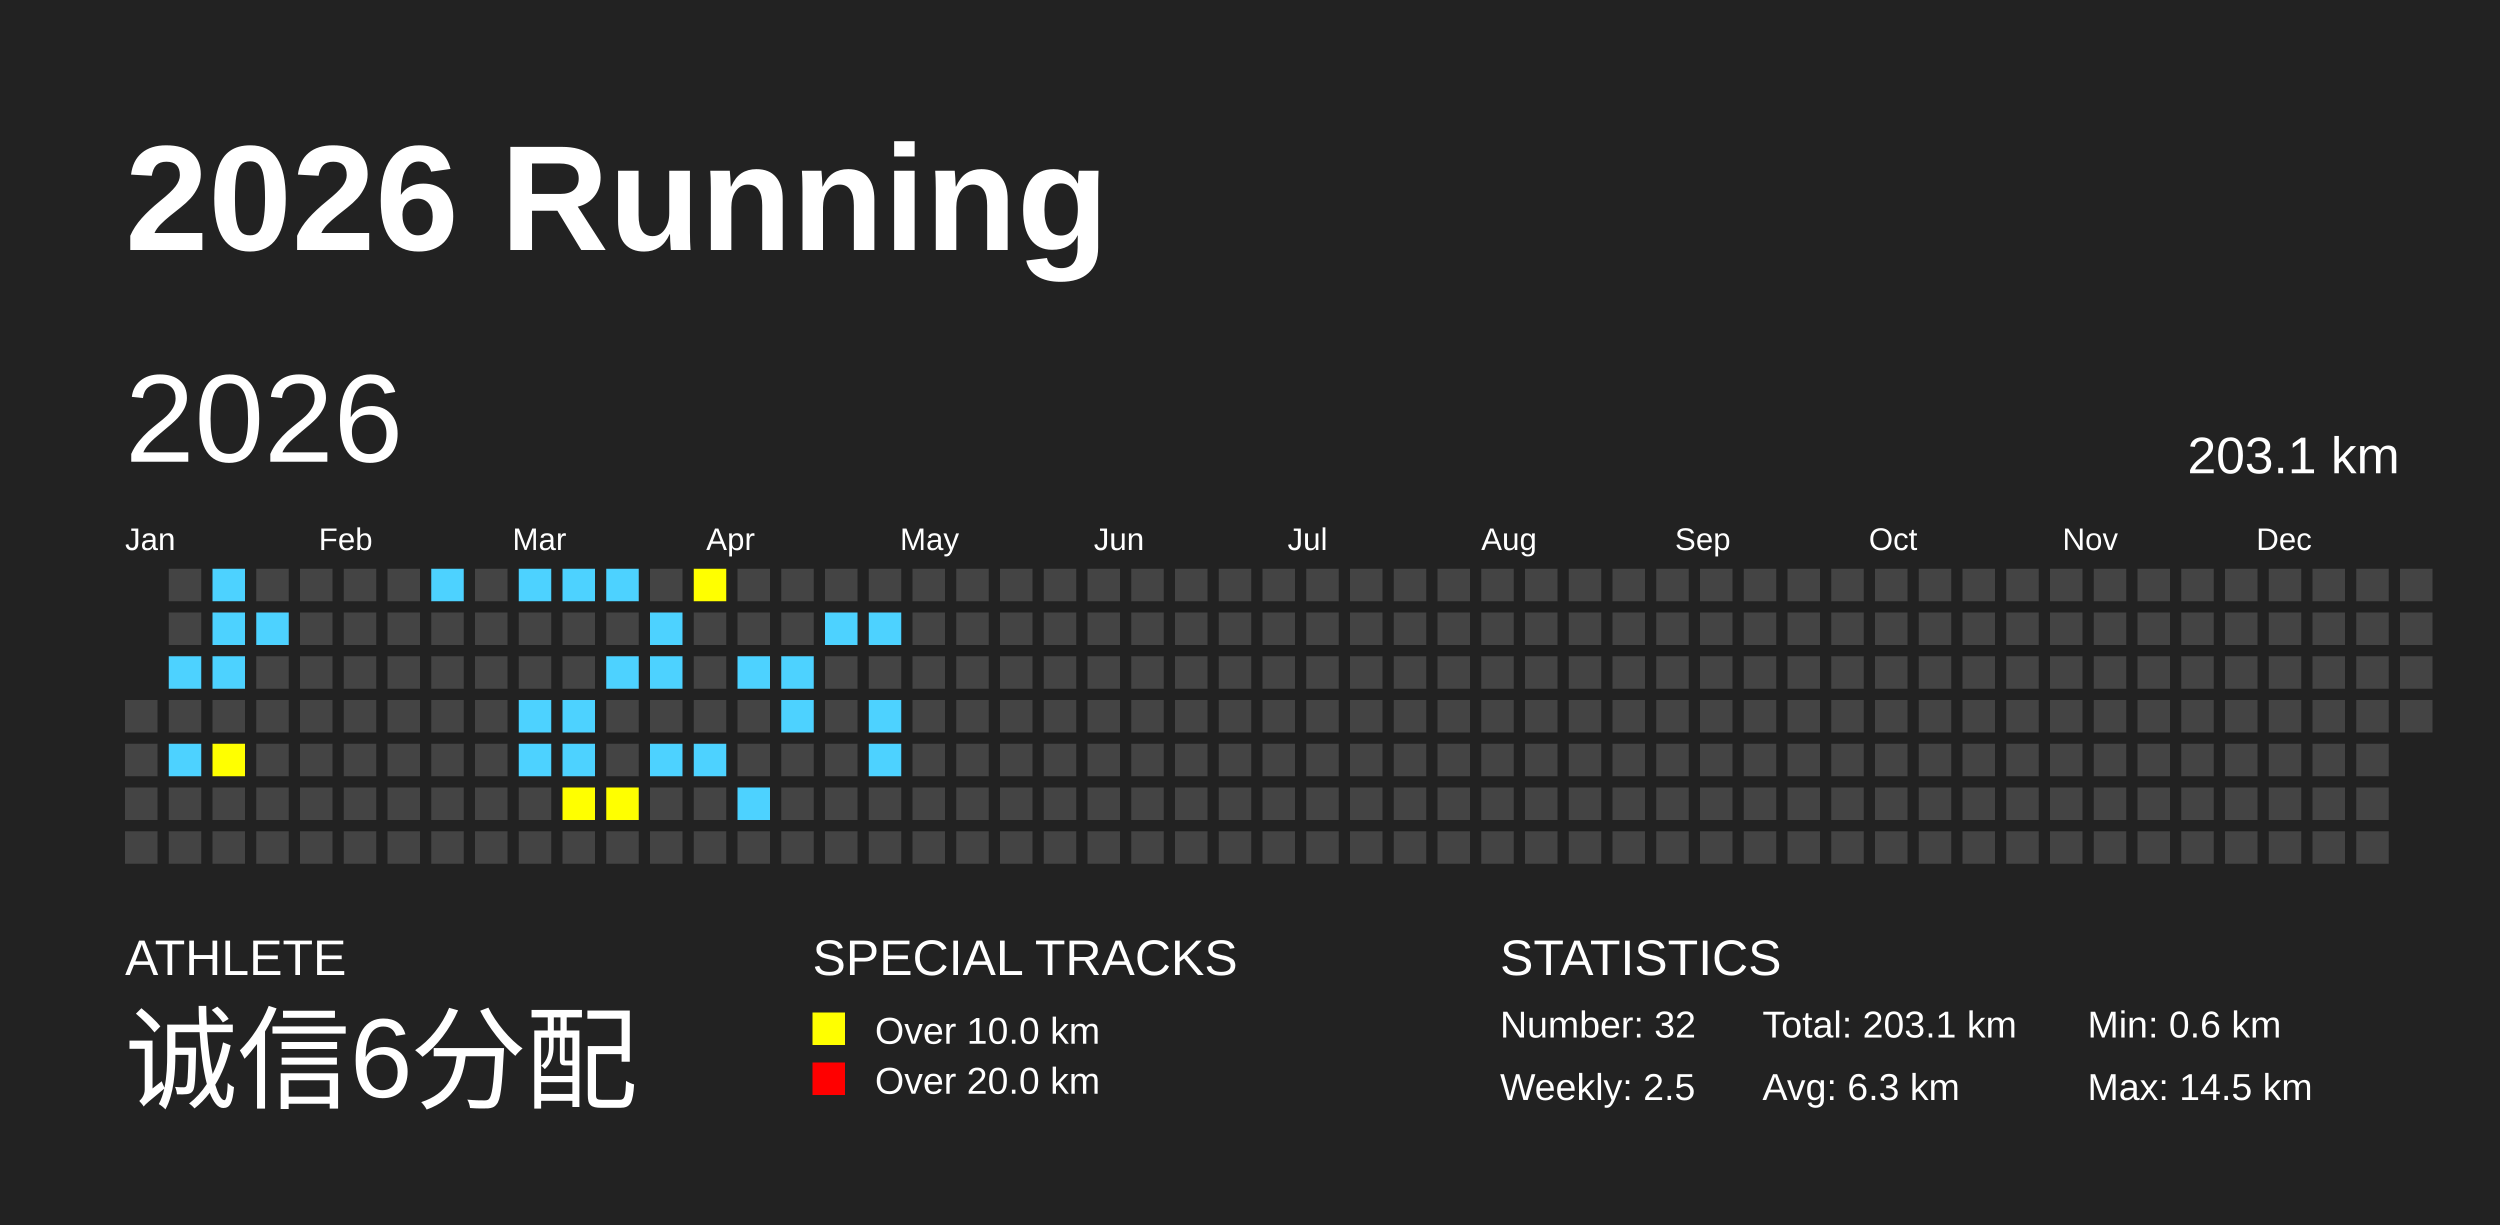
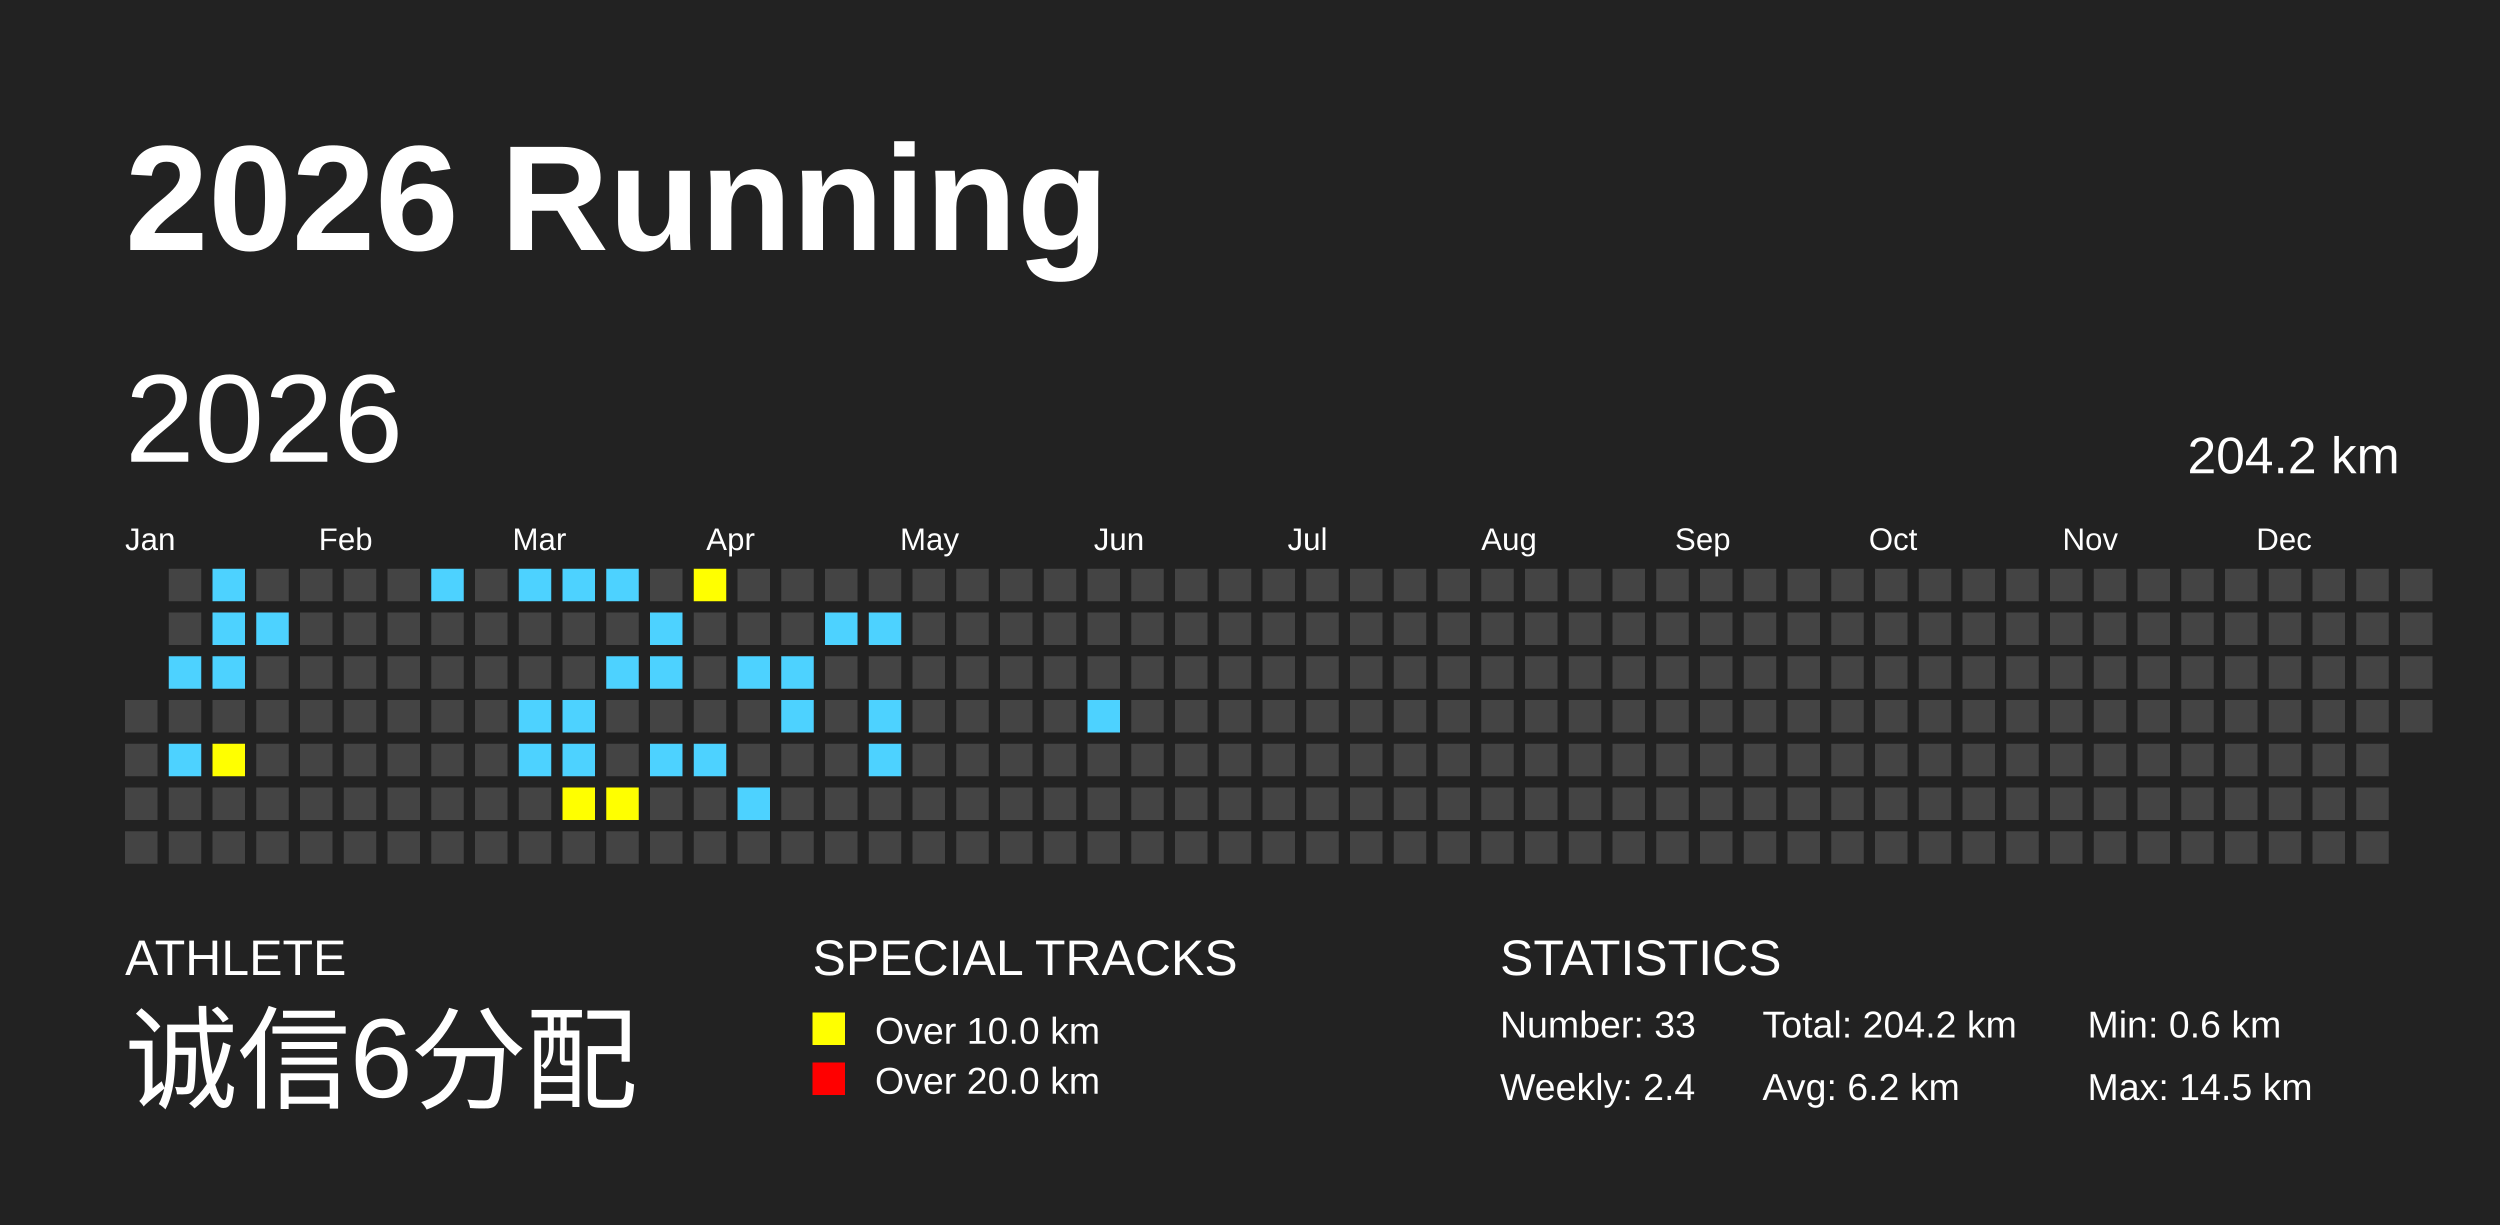
<svg xmlns="http://www.w3.org/2000/svg" baseProfile="full" height="98mm" version="1.1" viewBox="0,0,200,98" width="200mm">
  <defs />
  <rect fill="#222222" height="98" width="200" x="0" y="0" />
  <text fill="#FFFFFF" style="font-size:12px; font-family:Arial; font-weight:bold;" x="10" y="20">2026 Running</text>
  <text fill="#FFFFFF" style="font-size:4px; font-family:Arial" x="10" y="78">ATHLETE</text>
  <text fill="#FFFFFF" style="font-size:9px; font-family:Arial" x="10" y="88">诚信6分配</text>
  <text fill="#FFFFFF" style="font-size:4px; font-family:Arial" x="65" y="78">SPECIAL TRACKS</text>
  <rect fill="yellow" height="2.6" width="2.6" x="65" y="81" />
  <text fill="#FFFFFF" style="font-size:3px; font-family:Arial" x="70" y="83.5">Over 10.0 km</text>
  <rect fill="red" height="2.6" width="2.6" x="65" y="85" />
  <text fill="#FFFFFF" style="font-size:3px; font-family:Arial" x="70" y="87.5">Over 20.0 km</text>
  <text fill="#FFFFFF" style="font-size:4px; font-family:Arial" x="120" y="78">STATISTICS</text>
-   <text fill="#FFFFFF" style="font-size:3px; font-family:Arial" x="120" y="83">Number: 32</text>
-   <text fill="#FFFFFF" style="font-size:3px; font-family:Arial" x="120" y="88">Weekly: 2.5</text>
-   <text fill="#FFFFFF" style="font-size:3px; font-family:Arial" x="141" y="83">Total: 203.1 km</text>
-   <text fill="#FFFFFF" style="font-size:3px; font-family:Arial" x="141" y="88">Avg: 6.3 km</text>
+   <text fill="#FFFFFF" style="font-size:3px; font-family:Arial" x="120" y="83">Number: 33</text>
+   <text fill="#FFFFFF" style="font-size:3px; font-family:Arial" x="120" y="88">Weekly: 2.4</text>
+   <text fill="#FFFFFF" style="font-size:3px; font-family:Arial" x="141" y="83">Total: 204.2 km</text>
+   <text fill="#FFFFFF" style="font-size:3px; font-family:Arial" x="141" y="88">Avg: 6.2 km</text>
  <text fill="#FFFFFF" style="font-size:3px; font-family:Arial" x="167" y="83">Min: 0.6 km</text>
  <text fill="#FFFFFF" style="font-size:3px; font-family:Arial" x="167" y="88">Max: 14.5 km</text>
  <text dominant-baseline="hanging" fill="#FFFFFF" style="font-size:10.0px; font-family:Arial;" x="10" y="30">2026</text>
-   <text dominant-baseline="hanging" fill="#FFFFFF" style="font-size:4.125px; font-family:Arial;" x="175" y="35">203.1 km</text>
+   <text dominant-baseline="hanging" fill="#FFFFFF" style="font-size:4.125px; font-family:Arial;" x="175" y="35">204.2 km</text>
  <text fill="#FFFFFF" style="font-size:2.5px; font-family:Arial" x="10.0" y="44">Jan</text>
  <text fill="#FFFFFF" style="font-size:2.5px; font-family:Arial" x="25.5" y="44">Feb</text>
  <text fill="#FFFFFF" style="font-size:2.5px; font-family:Arial" x="41.0" y="44">Mar</text>
  <text fill="#FFFFFF" style="font-size:2.5px; font-family:Arial" x="56.5" y="44">Apr</text>
  <text fill="#FFFFFF" style="font-size:2.5px; font-family:Arial" x="72.0" y="44">May</text>
  <text fill="#FFFFFF" style="font-size:2.5px; font-family:Arial" x="87.5" y="44">Jun</text>
  <text fill="#FFFFFF" style="font-size:2.5px; font-family:Arial" x="103.0" y="44">Jul</text>
  <text fill="#FFFFFF" style="font-size:2.5px; font-family:Arial" x="118.5" y="44">Aug</text>
  <text fill="#FFFFFF" style="font-size:2.5px; font-family:Arial" x="134.0" y="44">Sep</text>
  <text fill="#FFFFFF" style="font-size:2.5px; font-family:Arial" x="149.5" y="44">Oct</text>
  <text fill="#FFFFFF" style="font-size:2.5px; font-family:Arial" x="165.0" y="44">Nov</text>
  <text fill="#FFFFFF" style="font-size:2.5px; font-family:Arial" x="180.5" y="44">Dec</text>
  <rect fill="#444444" height="2.6" width="2.6" x="10.0" y="56.0" />
  <rect fill="#444444" height="2.6" width="2.6" x="10.0" y="59.5" />
  <rect fill="#444444" height="2.6" width="2.6" x="10.0" y="63.0" />
  <rect fill="#444444" height="2.6" width="2.6" x="10.0" y="66.5" />
  <rect fill="#444444" height="2.6" width="2.6" x="13.5" y="45.5" />
  <rect fill="#444444" height="2.6" width="2.6" x="13.5" y="49.0" />
  <rect fill="#4DD2FF" height="2.6" width="2.6" x="13.5" y="52.5" />
  <rect fill="#444444" height="2.6" width="2.6" x="13.5" y="56.0" />
  <rect fill="#4DD2FF" height="2.6" width="2.6" x="13.5" y="59.5" />
  <rect fill="#444444" height="2.6" width="2.6" x="13.5" y="63.0" />
  <rect fill="#444444" height="2.6" width="2.6" x="13.5" y="66.5" />
  <rect fill="#4DD2FF" height="2.6" width="2.6" x="17.0" y="45.5" />
  <rect fill="#4DD2FF" height="2.6" width="2.6" x="17.0" y="49.0" />
  <rect fill="#4DD2FF" height="2.6" width="2.6" x="17.0" y="52.5" />
  <rect fill="#444444" height="2.6" width="2.6" x="17.0" y="56.0" />
  <rect fill="yellow" height="2.6" width="2.6" x="17.0" y="59.5" />
  <rect fill="#444444" height="2.6" width="2.6" x="17.0" y="63.0" />
  <rect fill="#444444" height="2.6" width="2.6" x="17.0" y="66.5" />
  <rect fill="#444444" height="2.6" width="2.6" x="20.5" y="45.5" />
  <rect fill="#4DD2FF" height="2.6" width="2.6" x="20.5" y="49.0" />
  <rect fill="#444444" height="2.6" width="2.6" x="20.5" y="52.5" />
  <rect fill="#444444" height="2.6" width="2.6" x="20.5" y="56.0" />
  <rect fill="#444444" height="2.6" width="2.6" x="20.5" y="59.5" />
  <rect fill="#444444" height="2.6" width="2.6" x="20.5" y="63.0" />
  <rect fill="#444444" height="2.6" width="2.6" x="20.5" y="66.5" />
  <rect fill="#444444" height="2.6" width="2.6" x="24.0" y="45.5" />
  <rect fill="#444444" height="2.6" width="2.6" x="24.0" y="49.0" />
  <rect fill="#444444" height="2.6" width="2.6" x="24.0" y="52.5" />
  <rect fill="#444444" height="2.6" width="2.6" x="24.0" y="56.0" />
  <rect fill="#444444" height="2.6" width="2.6" x="24.0" y="59.5" />
  <rect fill="#444444" height="2.6" width="2.6" x="24.0" y="63.0" />
  <rect fill="#444444" height="2.6" width="2.6" x="24.0" y="66.5" />
  <rect fill="#444444" height="2.6" width="2.6" x="27.5" y="45.5" />
  <rect fill="#444444" height="2.6" width="2.6" x="27.5" y="49.0" />
  <rect fill="#444444" height="2.6" width="2.6" x="27.5" y="52.5" />
  <rect fill="#444444" height="2.6" width="2.6" x="27.5" y="56.0" />
  <rect fill="#444444" height="2.6" width="2.6" x="27.5" y="59.5" />
  <rect fill="#444444" height="2.6" width="2.6" x="27.5" y="63.0" />
  <rect fill="#444444" height="2.6" width="2.6" x="27.5" y="66.5" />
  <rect fill="#444444" height="2.6" width="2.6" x="31.0" y="45.5" />
  <rect fill="#444444" height="2.6" width="2.6" x="31.0" y="49.0" />
  <rect fill="#444444" height="2.6" width="2.6" x="31.0" y="52.5" />
  <rect fill="#444444" height="2.6" width="2.6" x="31.0" y="56.0" />
  <rect fill="#444444" height="2.6" width="2.6" x="31.0" y="59.5" />
  <rect fill="#444444" height="2.6" width="2.6" x="31.0" y="63.0" />
  <rect fill="#444444" height="2.6" width="2.6" x="31.0" y="66.5" />
  <rect fill="#4DD2FF" height="2.6" width="2.6" x="34.5" y="45.5" />
  <rect fill="#444444" height="2.6" width="2.6" x="34.5" y="49.0" />
  <rect fill="#444444" height="2.6" width="2.6" x="34.5" y="52.5" />
  <rect fill="#444444" height="2.6" width="2.6" x="34.5" y="56.0" />
  <rect fill="#444444" height="2.6" width="2.6" x="34.5" y="59.5" />
  <rect fill="#444444" height="2.6" width="2.6" x="34.5" y="63.0" />
  <rect fill="#444444" height="2.6" width="2.6" x="34.5" y="66.5" />
  <rect fill="#444444" height="2.6" width="2.6" x="38.0" y="45.5" />
  <rect fill="#444444" height="2.6" width="2.6" x="38.0" y="49.0" />
  <rect fill="#444444" height="2.6" width="2.6" x="38.0" y="52.5" />
  <rect fill="#444444" height="2.6" width="2.6" x="38.0" y="56.0" />
  <rect fill="#444444" height="2.6" width="2.6" x="38.0" y="59.5" />
  <rect fill="#444444" height="2.6" width="2.6" x="38.0" y="63.0" />
  <rect fill="#444444" height="2.6" width="2.6" x="38.0" y="66.5" />
  <rect fill="#4DD2FF" height="2.6" width="2.6" x="41.5" y="45.5" />
  <rect fill="#444444" height="2.6" width="2.6" x="41.5" y="49.0" />
  <rect fill="#444444" height="2.6" width="2.6" x="41.5" y="52.5" />
  <rect fill="#4DD2FF" height="2.6" width="2.6" x="41.5" y="56.0" />
  <rect fill="#4DD2FF" height="2.6" width="2.6" x="41.5" y="59.5" />
  <rect fill="#444444" height="2.6" width="2.6" x="41.5" y="63.0" />
  <rect fill="#444444" height="2.6" width="2.6" x="41.5" y="66.5" />
  <rect fill="#4DD2FF" height="2.6" width="2.6" x="45.0" y="45.5" />
  <rect fill="#444444" height="2.6" width="2.6" x="45.0" y="49.0" />
  <rect fill="#444444" height="2.6" width="2.6" x="45.0" y="52.5" />
  <rect fill="#4DD2FF" height="2.6" width="2.6" x="45.0" y="56.0" />
  <rect fill="#4DD2FF" height="2.6" width="2.6" x="45.0" y="59.5" />
  <rect fill="yellow" height="2.6" width="2.6" x="45.0" y="63.0" />
  <rect fill="#444444" height="2.6" width="2.6" x="45.0" y="66.5" />
  <rect fill="#4DD2FF" height="2.6" width="2.6" x="48.5" y="45.5" />
  <rect fill="#444444" height="2.6" width="2.6" x="48.5" y="49.0" />
  <rect fill="#4DD2FF" height="2.6" width="2.6" x="48.5" y="52.5" />
  <rect fill="#444444" height="2.6" width="2.6" x="48.5" y="56.0" />
  <rect fill="#444444" height="2.6" width="2.6" x="48.5" y="59.5" />
  <rect fill="yellow" height="2.6" width="2.6" x="48.5" y="63.0" />
  <rect fill="#444444" height="2.6" width="2.6" x="48.5" y="66.5" />
  <rect fill="#444444" height="2.6" width="2.6" x="52.0" y="45.5" />
  <rect fill="#4DD2FF" height="2.6" width="2.6" x="52.0" y="49.0" />
  <rect fill="#4DD2FF" height="2.6" width="2.6" x="52.0" y="52.5" />
  <rect fill="#444444" height="2.6" width="2.6" x="52.0" y="56.0" />
  <rect fill="#4DD2FF" height="2.6" width="2.6" x="52.0" y="59.5" />
  <rect fill="#444444" height="2.6" width="2.6" x="52.0" y="63.0" />
  <rect fill="#444444" height="2.6" width="2.6" x="52.0" y="66.5" />
  <rect fill="yellow" height="2.6" width="2.6" x="55.5" y="45.5" />
  <rect fill="#444444" height="2.6" width="2.6" x="55.5" y="49.0" />
  <rect fill="#444444" height="2.6" width="2.6" x="55.5" y="52.5" />
  <rect fill="#444444" height="2.6" width="2.6" x="55.5" y="56.0" />
  <rect fill="#4DD2FF" height="2.6" width="2.6" x="55.5" y="59.5" />
  <rect fill="#444444" height="2.6" width="2.6" x="55.5" y="63.0" />
  <rect fill="#444444" height="2.6" width="2.6" x="55.5" y="66.5" />
  <rect fill="#444444" height="2.6" width="2.6" x="59.0" y="45.5" />
  <rect fill="#444444" height="2.6" width="2.6" x="59.0" y="49.0" />
  <rect fill="#4DD2FF" height="2.6" width="2.6" x="59.0" y="52.5" />
  <rect fill="#444444" height="2.6" width="2.6" x="59.0" y="56.0" />
  <rect fill="#444444" height="2.6" width="2.6" x="59.0" y="59.5" />
  <rect fill="#4DD2FF" height="2.6" width="2.6" x="59.0" y="63.0" />
  <rect fill="#444444" height="2.6" width="2.6" x="59.0" y="66.5" />
  <rect fill="#444444" height="2.6" width="2.6" x="62.5" y="45.5" />
  <rect fill="#444444" height="2.6" width="2.6" x="62.5" y="49.0" />
  <rect fill="#4DD2FF" height="2.6" width="2.6" x="62.5" y="52.5" />
  <rect fill="#4DD2FF" height="2.6" width="2.6" x="62.5" y="56.0" />
  <rect fill="#444444" height="2.6" width="2.6" x="62.5" y="59.5" />
  <rect fill="#444444" height="2.6" width="2.6" x="62.5" y="63.0" />
  <rect fill="#444444" height="2.6" width="2.6" x="62.5" y="66.5" />
  <rect fill="#444444" height="2.6" width="2.6" x="66.0" y="45.5" />
  <rect fill="#4DD2FF" height="2.6" width="2.6" x="66.0" y="49.0" />
  <rect fill="#444444" height="2.6" width="2.6" x="66.0" y="52.5" />
  <rect fill="#444444" height="2.6" width="2.6" x="66.0" y="56.0" />
  <rect fill="#444444" height="2.6" width="2.6" x="66.0" y="59.5" />
  <rect fill="#444444" height="2.6" width="2.6" x="66.0" y="63.0" />
  <rect fill="#444444" height="2.6" width="2.6" x="66.0" y="66.5" />
  <rect fill="#444444" height="2.6" width="2.6" x="69.5" y="45.5" />
  <rect fill="#4DD2FF" height="2.6" width="2.6" x="69.5" y="49.0" />
  <rect fill="#444444" height="2.6" width="2.6" x="69.5" y="52.5" />
  <rect fill="#4DD2FF" height="2.6" width="2.6" x="69.5" y="56.0" />
  <rect fill="#4DD2FF" height="2.6" width="2.6" x="69.5" y="59.5" />
  <rect fill="#444444" height="2.6" width="2.6" x="69.5" y="63.0" />
  <rect fill="#444444" height="2.6" width="2.6" x="69.5" y="66.5" />
  <rect fill="#444444" height="2.6" width="2.6" x="73.0" y="45.5" />
  <rect fill="#444444" height="2.6" width="2.6" x="73.0" y="49.0" />
  <rect fill="#444444" height="2.6" width="2.6" x="73.0" y="52.5" />
  <rect fill="#444444" height="2.6" width="2.6" x="73.0" y="56.0" />
  <rect fill="#444444" height="2.6" width="2.6" x="73.0" y="59.5" />
  <rect fill="#444444" height="2.6" width="2.6" x="73.0" y="63.0" />
  <rect fill="#444444" height="2.6" width="2.6" x="73.0" y="66.5" />
  <rect fill="#444444" height="2.6" width="2.6" x="76.5" y="45.5" />
  <rect fill="#444444" height="2.6" width="2.6" x="76.5" y="49.0" />
  <rect fill="#444444" height="2.6" width="2.6" x="76.5" y="52.5" />
  <rect fill="#444444" height="2.6" width="2.6" x="76.5" y="56.0" />
  <rect fill="#444444" height="2.6" width="2.6" x="76.5" y="59.5" />
  <rect fill="#444444" height="2.6" width="2.6" x="76.5" y="63.0" />
  <rect fill="#444444" height="2.6" width="2.6" x="76.5" y="66.5" />
  <rect fill="#444444" height="2.6" width="2.6" x="80.0" y="45.5" />
  <rect fill="#444444" height="2.6" width="2.6" x="80.0" y="49.0" />
  <rect fill="#444444" height="2.6" width="2.6" x="80.0" y="52.5" />
  <rect fill="#444444" height="2.6" width="2.6" x="80.0" y="56.0" />
  <rect fill="#444444" height="2.6" width="2.6" x="80.0" y="59.5" />
  <rect fill="#444444" height="2.6" width="2.6" x="80.0" y="63.0" />
  <rect fill="#444444" height="2.6" width="2.6" x="80.0" y="66.5" />
  <rect fill="#444444" height="2.6" width="2.6" x="83.5" y="45.5" />
  <rect fill="#444444" height="2.6" width="2.6" x="83.5" y="49.0" />
  <rect fill="#444444" height="2.6" width="2.6" x="83.5" y="52.5" />
  <rect fill="#444444" height="2.6" width="2.6" x="83.5" y="56.0" />
  <rect fill="#444444" height="2.6" width="2.6" x="83.5" y="59.5" />
  <rect fill="#444444" height="2.6" width="2.6" x="83.5" y="63.0" />
  <rect fill="#444444" height="2.6" width="2.6" x="83.5" y="66.5" />
  <rect fill="#444444" height="2.6" width="2.6" x="87.0" y="45.5" />
  <rect fill="#444444" height="2.6" width="2.6" x="87.0" y="49.0" />
  <rect fill="#444444" height="2.6" width="2.6" x="87.0" y="52.5" />
-   <rect fill="#444444" height="2.6" width="2.6" x="87.0" y="56.0" />
+   <rect fill="#4DD2FF" height="2.6" width="2.6" x="87.0" y="56.0" />
  <rect fill="#444444" height="2.6" width="2.6" x="87.0" y="59.5" />
  <rect fill="#444444" height="2.6" width="2.6" x="87.0" y="63.0" />
  <rect fill="#444444" height="2.6" width="2.6" x="87.0" y="66.5" />
  <rect fill="#444444" height="2.6" width="2.6" x="90.5" y="45.5" />
  <rect fill="#444444" height="2.6" width="2.6" x="90.5" y="49.0" />
  <rect fill="#444444" height="2.6" width="2.6" x="90.5" y="52.5" />
  <rect fill="#444444" height="2.6" width="2.6" x="90.5" y="56.0" />
  <rect fill="#444444" height="2.6" width="2.6" x="90.5" y="59.5" />
  <rect fill="#444444" height="2.6" width="2.6" x="90.5" y="63.0" />
  <rect fill="#444444" height="2.6" width="2.6" x="90.5" y="66.5" />
  <rect fill="#444444" height="2.6" width="2.6" x="94.0" y="45.5" />
  <rect fill="#444444" height="2.6" width="2.6" x="94.0" y="49.0" />
  <rect fill="#444444" height="2.6" width="2.6" x="94.0" y="52.5" />
  <rect fill="#444444" height="2.6" width="2.6" x="94.0" y="56.0" />
  <rect fill="#444444" height="2.6" width="2.6" x="94.0" y="59.5" />
  <rect fill="#444444" height="2.6" width="2.6" x="94.0" y="63.0" />
  <rect fill="#444444" height="2.6" width="2.6" x="94.0" y="66.5" />
  <rect fill="#444444" height="2.6" width="2.6" x="97.5" y="45.5" />
  <rect fill="#444444" height="2.6" width="2.6" x="97.5" y="49.0" />
  <rect fill="#444444" height="2.6" width="2.6" x="97.5" y="52.5" />
  <rect fill="#444444" height="2.6" width="2.6" x="97.5" y="56.0" />
  <rect fill="#444444" height="2.6" width="2.6" x="97.5" y="59.5" />
  <rect fill="#444444" height="2.6" width="2.6" x="97.5" y="63.0" />
  <rect fill="#444444" height="2.6" width="2.6" x="97.5" y="66.5" />
  <rect fill="#444444" height="2.6" width="2.6" x="101.0" y="45.5" />
  <rect fill="#444444" height="2.6" width="2.6" x="101.0" y="49.0" />
  <rect fill="#444444" height="2.6" width="2.6" x="101.0" y="52.5" />
  <rect fill="#444444" height="2.6" width="2.6" x="101.0" y="56.0" />
  <rect fill="#444444" height="2.6" width="2.6" x="101.0" y="59.5" />
  <rect fill="#444444" height="2.6" width="2.6" x="101.0" y="63.0" />
  <rect fill="#444444" height="2.6" width="2.6" x="101.0" y="66.5" />
  <rect fill="#444444" height="2.6" width="2.6" x="104.5" y="45.5" />
  <rect fill="#444444" height="2.6" width="2.6" x="104.5" y="49.0" />
  <rect fill="#444444" height="2.6" width="2.6" x="104.5" y="52.5" />
  <rect fill="#444444" height="2.6" width="2.6" x="104.5" y="56.0" />
  <rect fill="#444444" height="2.6" width="2.6" x="104.5" y="59.5" />
  <rect fill="#444444" height="2.6" width="2.6" x="104.5" y="63.0" />
  <rect fill="#444444" height="2.6" width="2.6" x="104.5" y="66.5" />
  <rect fill="#444444" height="2.6" width="2.6" x="108.0" y="45.5" />
  <rect fill="#444444" height="2.6" width="2.6" x="108.0" y="49.0" />
  <rect fill="#444444" height="2.6" width="2.6" x="108.0" y="52.5" />
  <rect fill="#444444" height="2.6" width="2.6" x="108.0" y="56.0" />
  <rect fill="#444444" height="2.6" width="2.6" x="108.0" y="59.5" />
  <rect fill="#444444" height="2.6" width="2.6" x="108.0" y="63.0" />
  <rect fill="#444444" height="2.6" width="2.6" x="108.0" y="66.5" />
  <rect fill="#444444" height="2.6" width="2.6" x="111.5" y="45.5" />
  <rect fill="#444444" height="2.6" width="2.6" x="111.5" y="49.0" />
  <rect fill="#444444" height="2.6" width="2.6" x="111.5" y="52.5" />
  <rect fill="#444444" height="2.6" width="2.6" x="111.5" y="56.0" />
  <rect fill="#444444" height="2.6" width="2.6" x="111.5" y="59.5" />
  <rect fill="#444444" height="2.6" width="2.6" x="111.5" y="63.0" />
  <rect fill="#444444" height="2.6" width="2.6" x="111.5" y="66.5" />
  <rect fill="#444444" height="2.6" width="2.6" x="115.0" y="45.5" />
  <rect fill="#444444" height="2.6" width="2.6" x="115.0" y="49.0" />
  <rect fill="#444444" height="2.6" width="2.6" x="115.0" y="52.5" />
  <rect fill="#444444" height="2.6" width="2.6" x="115.0" y="56.0" />
  <rect fill="#444444" height="2.6" width="2.6" x="115.0" y="59.5" />
  <rect fill="#444444" height="2.6" width="2.6" x="115.0" y="63.0" />
  <rect fill="#444444" height="2.6" width="2.6" x="115.0" y="66.5" />
  <rect fill="#444444" height="2.6" width="2.6" x="118.5" y="45.5" />
  <rect fill="#444444" height="2.6" width="2.6" x="118.5" y="49.0" />
  <rect fill="#444444" height="2.6" width="2.6" x="118.5" y="52.5" />
  <rect fill="#444444" height="2.6" width="2.6" x="118.5" y="56.0" />
  <rect fill="#444444" height="2.6" width="2.6" x="118.5" y="59.5" />
  <rect fill="#444444" height="2.6" width="2.6" x="118.5" y="63.0" />
  <rect fill="#444444" height="2.6" width="2.6" x="118.5" y="66.5" />
  <rect fill="#444444" height="2.6" width="2.6" x="122.0" y="45.5" />
  <rect fill="#444444" height="2.6" width="2.6" x="122.0" y="49.0" />
  <rect fill="#444444" height="2.6" width="2.6" x="122.0" y="52.5" />
  <rect fill="#444444" height="2.6" width="2.6" x="122.0" y="56.0" />
  <rect fill="#444444" height="2.6" width="2.6" x="122.0" y="59.5" />
  <rect fill="#444444" height="2.6" width="2.6" x="122.0" y="63.0" />
  <rect fill="#444444" height="2.6" width="2.6" x="122.0" y="66.5" />
  <rect fill="#444444" height="2.6" width="2.6" x="125.5" y="45.5" />
  <rect fill="#444444" height="2.6" width="2.6" x="125.5" y="49.0" />
  <rect fill="#444444" height="2.6" width="2.6" x="125.5" y="52.5" />
  <rect fill="#444444" height="2.6" width="2.6" x="125.5" y="56.0" />
  <rect fill="#444444" height="2.6" width="2.6" x="125.5" y="59.5" />
  <rect fill="#444444" height="2.6" width="2.6" x="125.5" y="63.0" />
  <rect fill="#444444" height="2.6" width="2.6" x="125.5" y="66.5" />
  <rect fill="#444444" height="2.6" width="2.6" x="129.0" y="45.5" />
  <rect fill="#444444" height="2.6" width="2.6" x="129.0" y="49.0" />
  <rect fill="#444444" height="2.6" width="2.6" x="129.0" y="52.5" />
  <rect fill="#444444" height="2.6" width="2.6" x="129.0" y="56.0" />
  <rect fill="#444444" height="2.6" width="2.6" x="129.0" y="59.5" />
  <rect fill="#444444" height="2.6" width="2.6" x="129.0" y="63.0" />
  <rect fill="#444444" height="2.6" width="2.6" x="129.0" y="66.5" />
  <rect fill="#444444" height="2.6" width="2.6" x="132.5" y="45.5" />
  <rect fill="#444444" height="2.6" width="2.6" x="132.5" y="49.0" />
  <rect fill="#444444" height="2.6" width="2.6" x="132.5" y="52.5" />
  <rect fill="#444444" height="2.6" width="2.6" x="132.5" y="56.0" />
  <rect fill="#444444" height="2.6" width="2.6" x="132.5" y="59.5" />
  <rect fill="#444444" height="2.6" width="2.6" x="132.5" y="63.0" />
  <rect fill="#444444" height="2.6" width="2.6" x="132.5" y="66.5" />
  <rect fill="#444444" height="2.6" width="2.6" x="136.0" y="45.5" />
  <rect fill="#444444" height="2.6" width="2.6" x="136.0" y="49.0" />
  <rect fill="#444444" height="2.6" width="2.6" x="136.0" y="52.5" />
  <rect fill="#444444" height="2.6" width="2.6" x="136.0" y="56.0" />
  <rect fill="#444444" height="2.6" width="2.6" x="136.0" y="59.5" />
  <rect fill="#444444" height="2.6" width="2.6" x="136.0" y="63.0" />
  <rect fill="#444444" height="2.6" width="2.6" x="136.0" y="66.5" />
  <rect fill="#444444" height="2.6" width="2.6" x="139.5" y="45.5" />
  <rect fill="#444444" height="2.6" width="2.6" x="139.5" y="49.0" />
  <rect fill="#444444" height="2.6" width="2.6" x="139.5" y="52.5" />
  <rect fill="#444444" height="2.6" width="2.6" x="139.5" y="56.0" />
  <rect fill="#444444" height="2.6" width="2.6" x="139.5" y="59.5" />
  <rect fill="#444444" height="2.6" width="2.6" x="139.5" y="63.0" />
  <rect fill="#444444" height="2.6" width="2.6" x="139.5" y="66.5" />
  <rect fill="#444444" height="2.6" width="2.6" x="143.0" y="45.5" />
  <rect fill="#444444" height="2.6" width="2.6" x="143.0" y="49.0" />
  <rect fill="#444444" height="2.6" width="2.6" x="143.0" y="52.5" />
  <rect fill="#444444" height="2.6" width="2.6" x="143.0" y="56.0" />
  <rect fill="#444444" height="2.6" width="2.6" x="143.0" y="59.5" />
  <rect fill="#444444" height="2.6" width="2.6" x="143.0" y="63.0" />
  <rect fill="#444444" height="2.6" width="2.6" x="143.0" y="66.5" />
  <rect fill="#444444" height="2.6" width="2.6" x="146.5" y="45.5" />
  <rect fill="#444444" height="2.6" width="2.6" x="146.5" y="49.0" />
  <rect fill="#444444" height="2.6" width="2.6" x="146.5" y="52.5" />
  <rect fill="#444444" height="2.6" width="2.6" x="146.5" y="56.0" />
  <rect fill="#444444" height="2.6" width="2.6" x="146.5" y="59.5" />
  <rect fill="#444444" height="2.6" width="2.6" x="146.5" y="63.0" />
  <rect fill="#444444" height="2.6" width="2.6" x="146.5" y="66.5" />
  <rect fill="#444444" height="2.6" width="2.6" x="150.0" y="45.5" />
  <rect fill="#444444" height="2.6" width="2.6" x="150.0" y="49.0" />
  <rect fill="#444444" height="2.6" width="2.6" x="150.0" y="52.5" />
  <rect fill="#444444" height="2.6" width="2.6" x="150.0" y="56.0" />
  <rect fill="#444444" height="2.6" width="2.6" x="150.0" y="59.5" />
  <rect fill="#444444" height="2.6" width="2.6" x="150.0" y="63.0" />
  <rect fill="#444444" height="2.6" width="2.6" x="150.0" y="66.5" />
  <rect fill="#444444" height="2.6" width="2.6" x="153.5" y="45.5" />
  <rect fill="#444444" height="2.6" width="2.6" x="153.5" y="49.0" />
  <rect fill="#444444" height="2.6" width="2.6" x="153.5" y="52.5" />
  <rect fill="#444444" height="2.6" width="2.6" x="153.5" y="56.0" />
  <rect fill="#444444" height="2.6" width="2.6" x="153.5" y="59.5" />
  <rect fill="#444444" height="2.6" width="2.6" x="153.5" y="63.0" />
  <rect fill="#444444" height="2.6" width="2.6" x="153.5" y="66.5" />
  <rect fill="#444444" height="2.6" width="2.6" x="157.0" y="45.5" />
  <rect fill="#444444" height="2.6" width="2.6" x="157.0" y="49.0" />
  <rect fill="#444444" height="2.6" width="2.6" x="157.0" y="52.5" />
  <rect fill="#444444" height="2.6" width="2.6" x="157.0" y="56.0" />
  <rect fill="#444444" height="2.6" width="2.6" x="157.0" y="59.5" />
  <rect fill="#444444" height="2.6" width="2.6" x="157.0" y="63.0" />
  <rect fill="#444444" height="2.6" width="2.6" x="157.0" y="66.5" />
  <rect fill="#444444" height="2.6" width="2.6" x="160.5" y="45.5" />
  <rect fill="#444444" height="2.6" width="2.6" x="160.5" y="49.0" />
  <rect fill="#444444" height="2.6" width="2.6" x="160.5" y="52.5" />
  <rect fill="#444444" height="2.6" width="2.6" x="160.5" y="56.0" />
  <rect fill="#444444" height="2.6" width="2.6" x="160.5" y="59.5" />
  <rect fill="#444444" height="2.6" width="2.6" x="160.5" y="63.0" />
  <rect fill="#444444" height="2.6" width="2.6" x="160.5" y="66.5" />
  <rect fill="#444444" height="2.6" width="2.6" x="164.0" y="45.5" />
  <rect fill="#444444" height="2.6" width="2.6" x="164.0" y="49.0" />
  <rect fill="#444444" height="2.6" width="2.6" x="164.0" y="52.5" />
  <rect fill="#444444" height="2.6" width="2.6" x="164.0" y="56.0" />
  <rect fill="#444444" height="2.6" width="2.6" x="164.0" y="59.5" />
  <rect fill="#444444" height="2.6" width="2.6" x="164.0" y="63.0" />
  <rect fill="#444444" height="2.6" width="2.6" x="164.0" y="66.5" />
  <rect fill="#444444" height="2.6" width="2.6" x="167.5" y="45.5" />
  <rect fill="#444444" height="2.6" width="2.6" x="167.5" y="49.0" />
  <rect fill="#444444" height="2.6" width="2.6" x="167.5" y="52.5" />
  <rect fill="#444444" height="2.6" width="2.6" x="167.5" y="56.0" />
  <rect fill="#444444" height="2.6" width="2.6" x="167.5" y="59.5" />
  <rect fill="#444444" height="2.6" width="2.6" x="167.5" y="63.0" />
  <rect fill="#444444" height="2.6" width="2.6" x="167.5" y="66.5" />
  <rect fill="#444444" height="2.6" width="2.6" x="171.0" y="45.5" />
  <rect fill="#444444" height="2.6" width="2.6" x="171.0" y="49.0" />
  <rect fill="#444444" height="2.6" width="2.6" x="171.0" y="52.5" />
  <rect fill="#444444" height="2.6" width="2.6" x="171.0" y="56.0" />
  <rect fill="#444444" height="2.6" width="2.6" x="171.0" y="59.5" />
  <rect fill="#444444" height="2.6" width="2.6" x="171.0" y="63.0" />
  <rect fill="#444444" height="2.6" width="2.6" x="171.0" y="66.5" />
  <rect fill="#444444" height="2.6" width="2.6" x="174.5" y="45.5" />
  <rect fill="#444444" height="2.6" width="2.6" x="174.5" y="49.0" />
  <rect fill="#444444" height="2.6" width="2.6" x="174.5" y="52.5" />
  <rect fill="#444444" height="2.6" width="2.6" x="174.5" y="56.0" />
  <rect fill="#444444" height="2.6" width="2.6" x="174.5" y="59.5" />
  <rect fill="#444444" height="2.6" width="2.6" x="174.5" y="63.0" />
  <rect fill="#444444" height="2.6" width="2.6" x="174.5" y="66.5" />
  <rect fill="#444444" height="2.6" width="2.6" x="178.0" y="45.5" />
  <rect fill="#444444" height="2.6" width="2.6" x="178.0" y="49.0" />
  <rect fill="#444444" height="2.6" width="2.6" x="178.0" y="52.5" />
  <rect fill="#444444" height="2.6" width="2.6" x="178.0" y="56.0" />
  <rect fill="#444444" height="2.6" width="2.6" x="178.0" y="59.5" />
  <rect fill="#444444" height="2.6" width="2.6" x="178.0" y="63.0" />
  <rect fill="#444444" height="2.6" width="2.6" x="178.0" y="66.5" />
  <rect fill="#444444" height="2.6" width="2.6" x="181.5" y="45.5" />
  <rect fill="#444444" height="2.6" width="2.6" x="181.5" y="49.0" />
  <rect fill="#444444" height="2.6" width="2.6" x="181.5" y="52.5" />
  <rect fill="#444444" height="2.6" width="2.6" x="181.5" y="56.0" />
  <rect fill="#444444" height="2.6" width="2.6" x="181.5" y="59.5" />
  <rect fill="#444444" height="2.6" width="2.6" x="181.5" y="63.0" />
  <rect fill="#444444" height="2.6" width="2.6" x="181.5" y="66.5" />
  <rect fill="#444444" height="2.6" width="2.6" x="185.0" y="45.5" />
  <rect fill="#444444" height="2.6" width="2.6" x="185.0" y="49.0" />
  <rect fill="#444444" height="2.6" width="2.6" x="185.0" y="52.5" />
  <rect fill="#444444" height="2.6" width="2.6" x="185.0" y="56.0" />
  <rect fill="#444444" height="2.6" width="2.6" x="185.0" y="59.5" />
  <rect fill="#444444" height="2.6" width="2.6" x="185.0" y="63.0" />
  <rect fill="#444444" height="2.6" width="2.6" x="185.0" y="66.5" />
  <rect fill="#444444" height="2.6" width="2.6" x="188.5" y="45.5" />
  <rect fill="#444444" height="2.6" width="2.6" x="188.5" y="49.0" />
  <rect fill="#444444" height="2.6" width="2.6" x="188.5" y="52.5" />
  <rect fill="#444444" height="2.6" width="2.6" x="188.5" y="56.0" />
  <rect fill="#444444" height="2.6" width="2.6" x="188.5" y="59.5" />
  <rect fill="#444444" height="2.6" width="2.6" x="188.5" y="63.0" />
  <rect fill="#444444" height="2.6" width="2.6" x="188.5" y="66.5" />
  <rect fill="#444444" height="2.6" width="2.6" x="192.0" y="45.5" />
  <rect fill="#444444" height="2.6" width="2.6" x="192.0" y="49.0" />
  <rect fill="#444444" height="2.6" width="2.6" x="192.0" y="52.5" />
  <rect fill="#444444" height="2.6" width="2.6" x="192.0" y="56.0" />
</svg>
